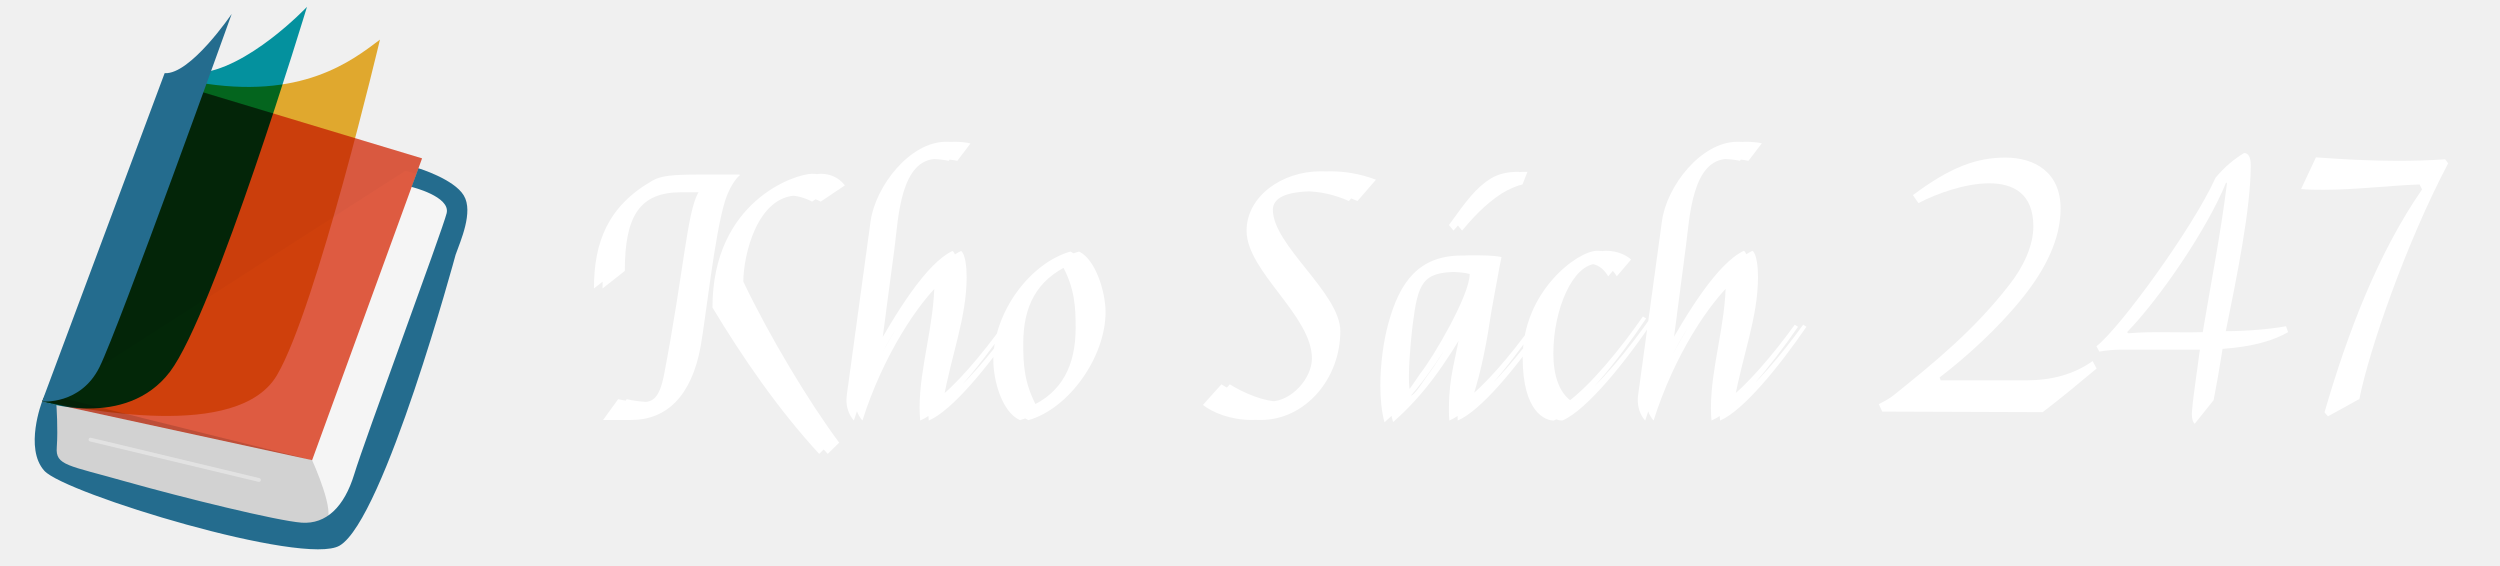
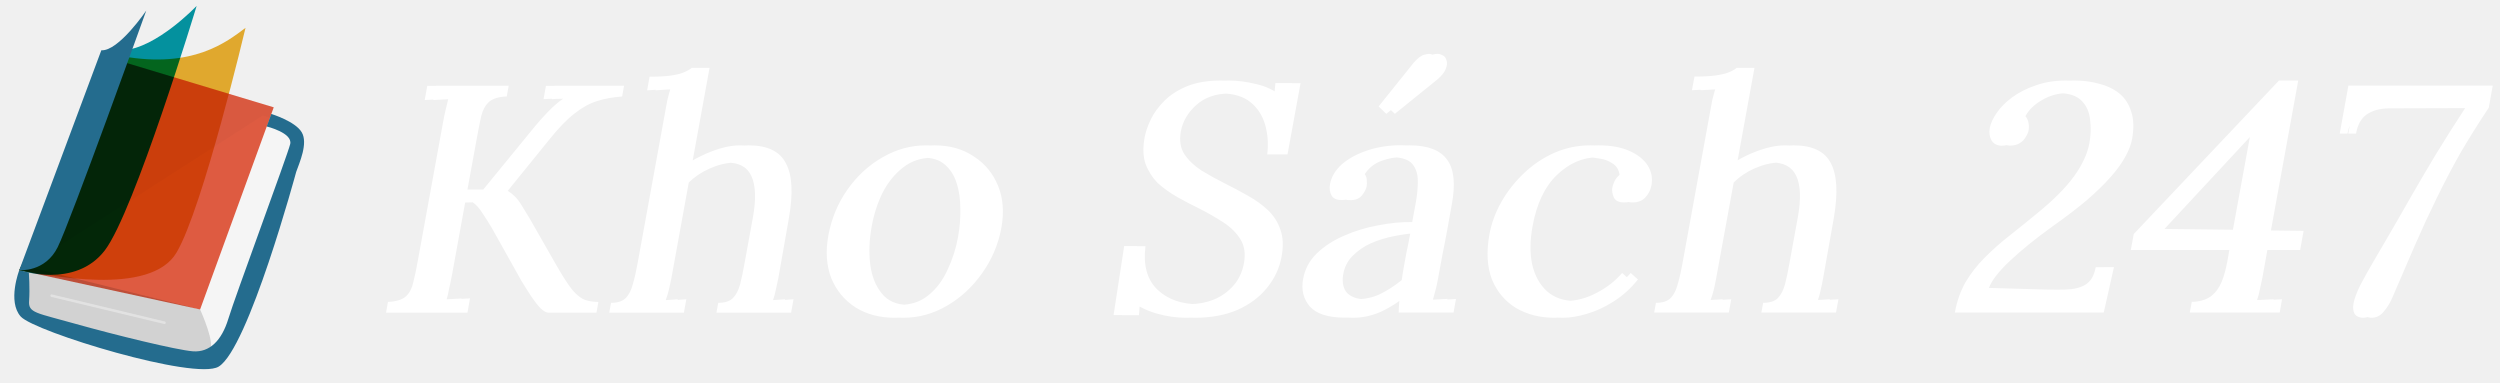
- <svg xmlns="http://www.w3.org/2000/svg" version="1.2" viewBox="0 0 1312 297" width="1312" height="297">
+ <svg xmlns="http://www.w3.org/2000/svg" version="1.2" viewBox="0 0 1959 300" width="1959" height="300">
  <style>
		.s0 { fill: #f5f5f5 } 
		.s1 { opacity: .6;fill: #bababa } 
		.s2 { fill: #246c8e } 
		.s3 { mix-blend-mode: multiply;fill: #e75f44 } 
		.s4 { fill: none;stroke: #e2e2e2;stroke-linecap: round;stroke-miterlimit:10;stroke-width: 2 } 
		.s5 { mix-blend-mode: multiply;fill: #eeb331 } 
		.s6 { mix-blend-mode: multiply;fill: #049aa8 } 
		.s7 { fill: #ffffff } 
	</style>
  <g id="BACKGROUND">
    <g id="&lt;Group&gt;">
      <g id="&lt;Group&gt;">
        <g id="&lt;Group&gt;">
-           <path id="&lt;Path&gt;" class="s0" d="m149.8 281.1c-10.2-1.5-23.9-5.1-42.6-11.9-33.7-12.3-54.4-15.9-66.4-19.3-7.5-2.1-11.6-4.2-13.3-8.4q-0.3-0.6-0.5-1.4c-3.2-12.4 0.2-31.4 0.2-31.4l26.8-17.1 158.7-101.9c21.3 5 31.6 12.5 24.9 31.2-6.6 18.8-46.9 137.9-55 149.1-5.4 7.5-11.9 14-32.8 11.1z" />
+           <path id="&lt;Path&gt;" class="s0" d="m142.8 282.1c-10.2-1.5-23.9-5.1-42.6-11.9-33.7-12.3-54.4-15.9-66.4-19.3-7.5-2.1-11.6-4.2-13.3-8.4q-0.3-0.6-0.5-1.4c-3.2-12.4 0.2-31.4 0.2-31.4l26.8-17.1 158.7-101.9c21.3 5 31.6 12.5 24.9 31.2-6.6 18.8-46.9 137.9-55 149.1-5.4 7.5-11.9 14-32.8 11.1z" />
        </g>
-         <path id="&lt;Path&gt;" class="s1" d="m170.8 273.9c-3.1 1.9-11.1 5.2-21 7.2-10.2-1.5-23.9-5.1-42.6-11.9-33.7-12.3-54.4-15.9-66.4-19.3-4.3-2.9-9.1-5.8-13.3-8.4q-0.3-0.6-0.5-1.4c-3.2-12.4 0.2-31.4 0.2-31.4l7.5 0.7 129.1 32.1c0 0 13.1 28.7 7 32.4z" />
+         <path id="&lt;Path&gt;" class="s1" d="m163.8 274.9c-3.1 1.9-11.1 5.2-21 7.2-10.2-1.5-23.9-5.1-42.6-11.9-33.7-12.3-54.4-15.9-66.4-19.3-4.3-2.9-9.1-5.8-13.3-8.4q-0.3-0.6-0.5-1.4c-3.2-12.4 0.2-31.4 0.2-31.4l7.5 0.7 129.1 32.1c0 0 13.1 28.7 7 32.4z" />
        <g id="&lt;Group&gt;">
-           <path id="&lt;Path&gt;" class="s2" d="m239.1 133.7c0 0-37.5 138.7-60.8 152.6-18.4 11.1-144.2-27.3-155-39.2-10.7-11.8-1.2-36.4-1.2-36.4l7.5 1.9c0 0 0.9 12.3 0.2 22.1-0.8 9.7 5.9 9.4 36.5 18.1 30.6 8.6 79 20.5 92 21.5 13 0.9 22.4-8.4 27.6-25.4 5.1-17 46.4-128.3 48.5-137 2.1-8.8-18.4-13.8-18.4-13.8l3.6-9.8c0 0 18.7 5.7 23.8 14.3 5.2 8.6-1.8 24-4.3 31.1z" />
+           <path id="&lt;Path&gt;" class="s2" d="m232.1 134.7c0 0-37.5 138.7-60.8 152.6-18.4 11.1-144.2-27.3-155-39.2-10.7-11.8-1.2-36.4-1.2-36.4l7.5 1.9c0 0 0.9 12.3 0.2 22.1-0.8 9.7 5.9 9.4 36.5 18.1 30.6 8.6 79 20.5 92 21.5 13 0.9 22.4-8.4 27.6-25.4 5.1-17 46.4-128.3 48.5-137 2.1-8.8-18.4-13.8-18.4-13.8l3.6-9.8c0 0 18.7 5.7 23.8 14.3 5.2 8.6-1.8 24-4.3 31.1z" />
        </g>
        <g id="&lt;Group&gt;">
-           <path id="&lt;Path&gt;" class="s3" d="m101.8 47l119.7 36.1-57.7 158.4-141.7-30.8z" />
+           <path id="&lt;Path&gt;" class="s3" d="m94.8 48l119.7 36.1-57.7 158.4-141.7-30.8z" />
        </g>
        <g id="&lt;Group&gt;">
-           <path id="&lt;Path&gt;" fill-rule="evenodd" class="s4" d="m47.5 230.7l88.4 21.2" />
+           <path id="&lt;Path&gt;" fill-rule="evenodd" class="s4" d="m40.5 231.7l88.4 21.2" />
        </g>
        <g id="&lt;Group&gt;">
-           <path id="&lt;Path&gt;" class="s5" d="m103.1 43.1c55.1 9.8 81.7-11.3 96.3-22.3 0 0-33.4 141-54 176-20.5 35.1-102.2 17.5-123.3 13.9z" />
+           <path id="&lt;Path&gt;" class="s5" d="m96.1 44.1c55.1 9.8 81.7-11.3 96.3-22.3 0 0-33.4 141-54 176-20.5 35.1-102.2 17.5-123.3 13.9z" />
        </g>
        <g id="&lt;Group&gt;">
-           <path id="&lt;Path&gt;" class="s6" d="m103.3 38.4c26.3-1.5 57.8-34.8 57.8-34.8 0 0-48.7 160.9-71.9 191.5-23.3 30.6-67.1 15.6-67.1 15.6z" />
+           <path id="&lt;Path&gt;" class="s6" d="m96.3 39.4c26.3-1.5 57.8-34.8 57.8-34.8 0 0-48.7 160.9-71.9 191.5-23.3 30.6-67.1 15.6-67.1 15.6z" />
        </g>
        <g id="&lt;Group&gt;">
-           <path id="&lt;Path&gt;" class="s2" d="m86.4 38.4c13.5 0.9 35.2-31.1 35.2-31.1 0 0-59.4 165.4-69.4 185.4-9.9 19.9-30.1 18-30.1 18z" />
+           <path id="&lt;Path&gt;" class="s2" d="m79.4 39.4c13.5 0.9 35.2-31.1 35.2-31.1 0 0-59.4 165.4-69.4 185.4-9.9 19.9-30.1 18-30.1 18z" />
        </g>
      </g>
+       <path id="Kho Sách 247" class="s7" aria-label="Kho Sách 247" d="m366.3 245h-57.1l1.5-8.4q9.7-0.5 14-4.3 4.3-4.1 5.8-10.9 1.8-7.1 3.4-16l19.9-109.7q1-5.1 2.1-9.7 1.1-4.8 2-8.6-4.6 0.3-9.2 0.5-4.6 0.3-9.2 0.5l2-11.2h57.1l-1.5 8.4q-9.4 0.3-14 4.3-4.3 4.1-6 11-1.5 6.8-3.2 16l-7.6 41.6h19.1l40.8-50q4.2-5.1 10.2-11.2 5.9-6.1 11.7-10.1-3.8 0.2-7.9 0.2-3.8 0-7.7 0.3l1.9-10.5h54.6l-1.5 8.4q-10.8 0.8-19.7 3.6-8.9 2.8-17.8 9.9-8.8 6.8-20 20.8l-32.1 39.6q6.6 4.3 10.1 10.2 3.5 5.6 7 11.4l21.6 37.8q7.3 12.7 12.3 18.8 5.3 5.9 9.8 7.4 4.8 1.5 10.2 1.5l-1.5 8.4h-31q-2.6 0-6.2-3.6-3.4-3.5-7.3-9.1-3.7-5.8-7.6-12.2l-23-41.1q-3.7-6.4-7.5-12-3.8-5.8-7.8-8.6l-12.5 0.3-10.2 56.1q-1.3 6.8-2.5 11.9-0.8 4.8-1.9 8.1 4.6-0.2 9.2-0.5 4.6-0.2 9.2-0.5zm-6.7 0h-57.1l1.5-8.4q9.8-0.5 14-4.3 4.3-4 5.8-10.9 1.8-7.1 3.4-16l20-109.7q0.9-5.1 2-9.6 1.1-4.9 2.1-8.7-4.6 0.3-9.3 0.5-4.6 0.3-9.2 0.5l2-11.1h57.2l-1.6 8.4q-9.4 0.2-13.9 4.3-4.3 4-6.1 10.9-1.5 6.8-3.2 16l-7.5 41.6h19l40.9-50q4.2-5.1 10.1-11.2 5.9-6.1 11.8-10.1-3.9 0.2-8 0.2-3.8 0-7.6 0.3l1.9-10.4h54.6l-1.6 8.4q-10.8 0.7-19.6 3.5-8.9 2.8-17.8 9.9-8.9 6.9-20.1 20.8l-32.1 39.6q6.6 4.4 10.1 10.2 3.6 5.6 7.1 11.4l21.5 37.9q7.4 12.7 12.4 18.8 5.2 5.8 9.8 7.3 4.8 1.5 10.1 1.5l-1.5 8.4h-31q-2.5 0-6.2-3.5-3.4-3.6-7.2-9.2-3.8-5.8-7.7-12.2l-23-41.1q-3.7-6.3-7.5-11.9-3.7-5.9-7.8-8.7l-12.5 0.3-10.2 56.1q-1.2 6.9-2.4 11.9-0.9 4.9-2 8.2 4.6-0.3 9.2-0.5 4.6-0.3 9.3-0.5zm208.5 0l1.4-7.7q7.9 0 11.6-3.8 3.8-4 5.6-10.9 1.8-7.1 3.4-16.2l6.5-35.6q4-21.8-1.1-32.8-4.9-10.9-19.9-10.6-9.5 0.2-19.4 4.6-9.7 4.3-16.5 11.1l-13.6 74.9q-1 5.1-2 9.2-0.9 3.8-2.5 8.1 4.2-0.2 8-0.2 4.1-0.3 8.2-0.6l-1.9 10.5h-51.8l1.4-7.7q7.8 0 11.6-3.8 3.8-4 5.5-10.9 2.1-7.1 3.7-16.2l21.9-120.2q0.7-4 1.4-7.6 0.9-3.8 2.4-8.9-4.7 0.3-9.3 0.5-4.3 0.3-9 0.6l2-10.7q11.2 0 17.4-1 6.6-1 9.9-2.6 3.6-1.5 5.7-3.3h7.3l-14.1 77.5q6.5-4.8 14-8.4 7.8-3.8 15.6-6.1 8-2.3 15.1-2.3 22.1 0 29.2 14 7.5 13.7 2.4 42.9l-8.3 47.2q-1 5.1-2 9.2-0.7 3.8-2.2 8.1 4.1-0.2 7.9-0.2 4.1-0.3 8.2-0.6l-1.9 10.5zm-6.7 0l1.4-7.7q7.9 0 11.6-3.8 3.8-4 5.6-10.9 1.8-7.1 3.4-16.2l6.5-35.6q4-21.8-1.1-32.8-4.9-10.9-19.9-10.6-9.5 0.2-19.4 4.6-9.7 4.3-16.5 11.1l-13.6 74.9q-1 5.1-2 9.2-0.9 3.8-2.5 8.1 4.2-0.2 8-0.2 4.1-0.3 8.2-0.6l-1.9 10.5h-51.8l1.4-7.7q7.8 0 11.6-3.8 3.8-4 5.5-10.9 2.1-7.1 3.7-16.2l21.9-120.2q0.7-4 1.4-7.6 0.9-3.8 2.4-8.9-4.6 0.3-9.3 0.5-4.3 0.3-8.9 0.6l1.9-10.7q11.2 0 17.4-1 6.6-1 9.9-2.6 3.6-1.5 5.7-3.3h7.3l-14 77.5q6.4-4.8 13.9-8.4 7.8-3.8 15.6-6.1 8-2.3 15.2-2.3 22 0 29.2 14 7.4 13.7 2.3 42.9l-8.3 47.2q-1 5.1-2 9.2-0.7 3.8-2.2 8.1 4.1-0.2 7.9-0.2 4.1-0.3 8.2-0.6l-1.9 10.5zm146.4 4q-17.8 0-30.7-8.1-13-8.4-19-22.9-5.7-14.7-2.3-33.5 3.7-20 15-36 11.3-16 27.4-25.2 16.2-9.4 34.2-9.4 17.8 0 30.7 8.7 12.9 8.3 18.9 22.8 6 14.5 2.7 33-3.6 19.6-15.2 35.8-11.3 16-27.5 25.4-16.1 9.4-34.2 9.4zm3.9-10.1q13.5 0 22.7-7.7 9.3-7.6 14.8-19.8 5.8-12.2 8.2-25.6 2.1-11.4 1.8-22.4 0-11.1-3-20-2.9-9.2-9.3-14.5-6.1-5.3-16.3-5.3-13.2 0-22.9 7.6-9.8 7.6-16.1 19.8-6 12.2-8.5 26.2-2.9 15.7-1.2 29.9 1.8 14 9.1 22.9 7.2 8.9 20.7 8.9zm-10.6 10.1q-17.7 0-30.7-8.1-13-8.4-19-22.9-5.7-14.7-2.3-33.5 3.7-20 15-36 11.3-16 27.4-25.2 16.2-9.4 34.2-9.4 17.8 0 30.7 8.7 12.9 8.3 18.9 22.8 6 14.5 2.7 33-3.6 19.6-15.2 35.8-11.3 16-27.5 25.4-16.1 9.4-34.2 9.4zm3.9-10.1q13.5 0 22.7-7.7 9.3-7.6 14.8-19.8 5.8-12.2 8.2-25.6 2.1-11.4 1.8-22.4 0-11.1-2.9-20-3-9.2-9.3-14.5-6.2-5.3-16.3-5.3-13.3 0-23 7.6-9.8 7.6-16.1 19.8-6 12.2-8.5 26.2-2.9 15.7-1.2 29.9 1.8 14 9.1 22.9 7.2 8.9 20.7 8.9zm303.9-117.9h-9.1q1.4-12.2-1.7-23.1-3.1-10.9-11.5-17.7-8.4-6.9-23.3-6.9-15.8 0-25.8 8.9-10 8.9-12.2 20.8-1.9 10.7 2.9 18 4.8 7.1 13.4 12.7 8.9 5.4 18.9 10.4 8.9 4.4 17.6 9.4 8.8 4.9 15.5 11.2 6.7 6.4 9.7 15.2 3.2 8.7 1 20.9-2.5 13.9-11.6 24.9-8.9 10.9-23.2 17.2-14.3 6.1-33.4 6.1-11.4 0-23-3.3-11.6-3.3-19.8-9.6l-0.8 10.9h-13.2l8.4-54.1h9.9q-2.8 22.3 9.3 34 12.1 11.5 32.2 11.5 9.9 0 18.9-3.6 9.1-3.8 15.2-10.9 6.4-7.1 8.2-17.3 2.1-11.4-2.6-19-4.7-7.7-13.4-13.2-8.6-5.6-18.6-10.7-8.9-4.3-17.4-9.1-8.5-4.9-15.3-11-6.4-6.3-9.7-14.9-3-8.7-0.8-20.9 1.2-6.6 4.9-14.2 3.7-7.6 10.5-14.5 7.2-7.1 17.9-11.4 10.9-4.6 26.4-4.6 9.7 0 21.1 2.8 11.7 2.6 20.8 10.2l0.9-10.9h13zm-6.7 0h-9.2q1.5-12.2-1.6-23.1-3.1-11-11.5-17.8-8.4-6.9-23.4-6.9-15.7 0-25.7 8.9-10 8.9-12.2 20.8-1.9 10.7 2.8 18.1 4.8 7.1 13.5 12.7 8.9 5.3 18.9 10.4 8.9 4.3 17.6 9.4 8.8 4.8 15.5 11.1 6.7 6.4 9.6 15.3 3.3 8.6 1.1 20.8-2.6 14-11.7 24.9-8.8 10.9-23.2 17.3-14.3 6.1-33.3 6.1-11.4 0-23-3.3-11.6-3.4-19.9-9.7l-0.7 10.9h-13.2l8.3-54.1h9.9q-2.8 22.4 9.3 34.1 12.2 11.4 32.2 11.4 9.9 0 19-3.6 9-3.8 15.2-10.9 6.3-7.1 8.2-17.3 2.1-11.4-2.7-19-4.7-7.6-13.3-13.2-8.6-5.6-18.6-10.7-8.9-4.3-17.4-9.1-8.5-4.8-15.3-10.9-6.4-6.4-9.7-15-3-8.6-0.8-20.8 1.2-6.6 4.9-14.3 3.7-7.6 10.5-14.4 7.1-7.1 17.8-11.5 11-4.5 26.5-4.5 9.6 0 21.1 2.8 11.7 2.5 20.7 10.1l1-10.9h12.9zm136.8 123.9h-36.3q0-4.3 0.4-7.6 0.3-3.3 0.5-6.9-10.3 8.7-21.3 13.8-10.8 4.8-22 4.8-19.3 0-27.1-8.6-7.8-8.9-5.5-21.6 2.1-11.7 10.8-20.1 8.9-8.6 21.3-14 12.7-5.5 26.6-8.1 14.3-2.8 26.9-2.5l2.9-15.8q1.6-8.9 1.5-16.7-0.1-7.9-4.3-13-4.1-5.1-15.2-5.3-7.4-0.3-15.8 2.8-8.2 3-13 10.4 1.6 2 1.6 4.8 0.3 2.6-0.1 4.8-0.6 3.1-3.8 7.2-3.3 3.8-9.6 3.5-5.3 0-7.4-3.5-2.1-3.9-1.2-8.9 1.5-8.7 9.1-15.5 7.9-6.9 20.1-10.9 12.1-4.1 26.6-4.1 21.3 0 29.4 11.4 8.1 11.2 3.4 35.6-1.7 9.4-3.4 19-1.7 9.4-3.7 19.1-1.8 9.4-3.5 19-0.7 4.1-1.7 8.1-1 4.1-2.5 9.2 4.7-0.3 9-0.5 4.6-0.3 9.2-0.5zm-27.2-62.3q-8.7 0.3-18.7 2.3-9.7 1.8-18.6 5.6-8.5 3.8-14.8 10.2-5.9 6.1-7.3 15-1.2 9.4 3.5 14.2 5.1 4.5 12.9 4.5 10.4 0 18.7-3.8 8.7-4 17.6-11.1 0.2-2.8 0.8-6.1 0.6-3.3 1.3-6.9 0.2-1.3 1.5-8.1 1.5-6.9 3.1-15.8zm14.5-120.3l-33.3 26.9-6.1-5.8 27.6-34.3q4.8-5.6 8.5-6.4 3.8-1 6.1 0 2.4 1 2.8 1.6 0.9 0.7 1.7 3.3 0.8 2.5-0.7 6.3-1.1 3.6-6.6 8.4zm6.1 182.6h-36.4q0.1-4.4 0.4-7.7 0.4-3.3 0.5-6.8-10.2 8.6-21.3 13.7-10.8 4.8-21.9 4.8-19.3 0-27.2-8.6-7.7-8.9-5.4-21.6 2.1-11.7 10.7-20.1 9-8.6 21.4-13.9 12.7-5.6 26.6-8.1 14.2-2.8 26.8-2.6l2.9-15.7q1.6-8.9 1.5-16.8-0.1-7.9-4.2-12.9-4.2-5.1-15.3-5.4-7.3-0.2-15.7 2.8-8.2 3.1-13.1 10.4 1.7 2.1 1.7 4.9 0.3 2.5-0.2 4.8-0.5 3-3.8 7.1-3.2 3.8-9.5 3.5-5.4 0-7.5-3.5-2.1-3.8-1.2-8.9 1.6-8.6 9.2-15.5 7.8-6.8 20-10.9 12.2-4.1 26.6-4.1 21.4 0 29.5 11.5 8.1 11.1 3.4 35.5-1.7 9.4-3.5 19.1-1.7 9.3-3.7 19-1.7 9.4-3.5 19-0.7 4.1-1.7 8.2-1 4-2.4 9.1 4.6-0.2 9-0.5 4.6-0.3 9.2-0.5zm-27.3-62.2q-8.7 0.2-18.7 2.3-9.7 1.7-18.5 5.6-8.6 3.8-14.8 10.1-6 6.1-7.3 15-1.2 9.4 3.5 14.2 5 4.6 12.9 4.6 10.4 0 18.7-3.8 8.6-4.1 17.5-11.2 0.3-2.8 0.9-6.1 0.6-3.3 1.2-6.8 0.3-1.3 1.5-8.2 1.5-6.8 3.1-15.7zm14.6-120.4l-33.4 26.9-6-5.8 27.5-34.3q4.9-5.6 8.6-6.3 3.7-1.1 6.1 0 2.3 1 2.7 1.5 0.9 0.7 1.7 3.3 0.8 2.5-0.6 6.3-1.2 3.6-6.6 8.4zm105 186.7q-17 0-30.1-7.7-12.8-7.8-18.8-22.3-5.7-14.7-2-35.3 2.4-13.2 9.5-25.7 7.1-12.4 17.6-22.3 10.7-10.2 23.9-16 13.3-5.8 28-5.8 14.2 0 23.9 4.3 9.8 4.3 14.4 11.4 4.5 7.1 3 15.5-1 5.6-4.8 9.6-3.7 3.9-9.6 3.9-6.4 0.2-8.4-3.9-1.8-4.3-1.2-7.6 0.5-2.5 1.7-5 1.3-2.8 4-5.1-0.9-6.1-5.5-8.9-4.5-3.1-10-3.8-5.1-1-8.7-1-17.2 0-31.7 13.9-14.2 13.7-19 40.1-3.1 17.1-0.2 30.3 3.2 13.2 11.7 20.8 8.6 7.4 21.5 7.4 12 0 24.1-6.4 12-6.3 19.8-15.5l5.7 5.1q-8.6 10.7-19.2 17.3-10.3 6.6-20.8 9.6-10.2 3.1-18.8 3.1zm-6.7 0q-17 0-30.1-7.7-12.8-7.8-18.8-22.3-5.7-14.7-2-35.3 2.4-13.2 9.5-25.7 7.1-12.4 17.6-22.3 10.7-10.2 23.9-16 13.3-5.8 28-5.8 14.2 0 23.9 4.3 9.9 4.3 14.4 11.4 4.5 7.1 3 15.5-1 5.6-4.8 9.6-3.7 3.9-9.6 3.9-6.4 0.2-8.4-3.9-1.8-4.3-1.2-7.6 0.5-2.5 1.7-5 1.3-2.8 4-5.1-0.9-6.1-5.5-8.9-4.5-3.1-10-3.8-5.1-1-8.7-1-17.2 0-31.7 13.9-14.2 13.7-19 40.1-3.1 17.1-0.2 30.3 3.2 13.2 11.7 20.8 8.6 7.4 21.6 7.4 11.9 0 24-6.4 12-6.3 19.8-15.5l5.7 5.1q-8.6 10.7-19.2 17.3-10.3 6.6-20.8 9.6-10.2 3.1-18.8 3.1zm168.9-4.1l1.4-7.6q7.9 0 11.6-3.8 3.8-4.1 5.6-11 1.8-7.1 3.4-16.2l6.5-35.6q4-21.8-1.1-32.7-4.9-10.9-19.9-10.7-9.5 0.3-19.4 4.6-9.7 4.3-16.5 11.2l-13.7 74.9q-0.9 5.1-1.9 9.1-0.9 3.8-2.5 8.1 4.1-0.2 8-0.2 4.1-0.3 8.2-0.5l-1.9 10.4h-51.8l1.4-7.6q7.8 0 11.6-3.8 3.8-4.1 5.5-11 2.1-7.1 3.7-16.2l21.9-120.1q0.7-4.1 1.4-7.6 0.9-3.8 2.4-8.9-4.7 0.2-9.3 0.5-4.3 0.2-9 0.5l2-10.7q11.2 0 17.4-1 6.6-1 9.9-2.5 3.6-1.5 5.7-3.3h7.3l-14.1 77.4q6.5-4.8 14-8.4 7.8-3.8 15.6-6 8-2.3 15.1-2.3 22.1 0 29.2 13.9 7.4 13.7 2.4 42.9l-8.4 47.3q-0.9 5.1-1.9 9.1-0.7 3.8-2.2 8.1 4.1-0.2 7.9-0.2 4.1-0.3 8.2-0.5l-1.9 10.4zm-6.7 0l1.4-7.6q7.9 0 11.6-3.8 3.8-4.1 5.6-11 1.8-7.1 3.4-16.2l6.5-35.6q4-21.8-1.1-32.7-4.9-10.9-19.9-10.7-9.5 0.3-19.4 4.6-9.7 4.3-16.5 11.2l-13.6 74.9q-1 5.1-2 9.1-0.9 3.8-2.5 8.1 4.2-0.2 8-0.2 4.1-0.3 8.2-0.5l-1.9 10.4h-51.8l1.4-7.6q7.8 0 11.6-3.8 3.8-4.1 5.5-11 2.1-7.1 3.7-16.2l21.9-120.1q0.7-4.1 1.4-7.6 0.9-3.8 2.4-8.9-4.7 0.2-9.3 0.5-4.3 0.2-9 0.5l2-10.7q11.2 0 17.4-1 6.6-1 9.9-2.5 3.6-1.5 5.7-3.3h7.3l-14.1 77.4q6.5-4.8 14-8.4 7.8-3.8 15.6-6 8-2.3 15.1-2.3 22.1 0 29.2 13.9 7.5 13.7 2.4 42.9l-8.3 47.3q-1 5.1-2 9.1-0.7 3.8-2.2 8.1 4.1-0.2 7.9-0.2 4.1-0.3 8.2-0.5l-1.9 10.4zm268.3 0h-110q2.5-13.5 8.4-23.9 6.2-10.4 14.9-19 8.8-8.9 19.1-17 10.7-8.4 21.7-17.6 19.4-15.7 29.2-29.2 9.8-13.4 12.1-25.9 1.8-9.6 0.6-18.5-0.9-9.1-6.7-15-5.8-5.8-18-5.8-10.4 0-19.5 5.3-9 5.1-13.2 12.7 2.1 2.6 2.5 5.6 0.5 2.8 0 5.6-0.4 2.3-2.2 5.1-1.5 2.8-4.6 4.8-3.2 2-7.8 2-5.5-0.2-7.8-4.3-2.3-4.1-1.3-9.6 1-5.4 5.4-11.7 4.5-6.6 12.1-12.2 7.9-5.9 18.5-9.4 10.6-3.8 23.8-3.8 10.2 0 19.1 2.5 9.2 2.3 15.9 7.6 6.6 5.4 9.3 14.3 3 8.6 0.7 21.5-1.2 6.4-5.3 13.8-3.9 7.3-11.6 16-7.3 8.3-18.5 18-11.1 9.4-26.8 20.5-19.9 14.3-33.4 27-13.2 12.4-16.6 21.3l44.8 1.3q12.4 0.2 21.8 0 9.7-0.3 15.7-3.8 6.3-3.9 8.1-13.8h7.6zm-6.7 0h-110q2.5-13.4 8.4-23.8 6.2-10.4 14.9-19.1 8.8-8.9 19.1-17 10.7-8.4 21.7-17.5 19.4-15.7 29.2-29.2 9.8-13.5 12.1-25.9 1.8-9.7 0.6-18.5-0.9-9.2-6.7-15-5.8-5.9-18-5.9-10.4 0-19.5 5.4-9 5-13.2 12.7 2.1 2.5 2.5 5.5 0.5 2.8 0 5.6-0.4 2.3-2.2 5.1-1.5 2.8-4.6 4.8-3.2 2.1-7.8 2.1-5.5-0.3-7.8-4.3-2.3-4.1-1.3-9.7 1-5.3 5.4-11.7 4.5-6.6 12.1-12.2 7.9-5.8 18.5-9.4 10.6-3.8 23.8-3.8 10.2 0 19.1 2.6 9.2 2.3 15.9 7.6 6.6 5.3 9.3 14.2 3 8.6 0.7 21.6-1.2 6.3-5.3 13.7-3.9 7.4-11.6 16-7.3 8.4-18.5 18-11.1 9.4-26.8 20.6-19.9 14.2-33.4 26.9-13.2 12.5-16.6 21.3l44.8 1.3q12.4 0.3 21.8 0 9.7-0.2 15.7-3.8 6.3-3.8 8.1-13.7h7.6zm134.9-49l-3.8 21.3q-1 5.1-2.1 9.7-0.8 4.5-2.2 8.3 5.1-0.2 9.9-0.2 4.9-0.3 9.7-0.5l-1.8 10.4h-63.8l1.5-8.4h1.8q8.8-0.7 13.8-4.8 5.1-4.1 7.9-10.9 2.7-6.9 4.5-16.3l1.5-8.6h-77.2l2.3-12.5 113.8-120.3h8.4l-21.4 117.5 25.6 0.3-2.7 15zm-5.5-96.8h-0.5l-74.6 80.3 60.3 0.7zm-1.2 96.8l-3.8 21.3q-1 5.1-2 9.7-0.9 4.5-2.3 8.3 5.1-0.2 9.9-0.2 4.9-0.3 9.8-0.5l-1.9 10.4h-63.8l1.6-8.4h1.7q8.8-0.7 13.9-4.8 5-4.1 7.8-10.9 2.8-6.9 4.5-16.3l1.5-8.6h-77.2l2.3-12.5 113.8-120.3h8.4l-21.4 117.6 25.6 0.2-2.7 15zm-5.5-96.8h-0.5l-74.5 80.3 60.2 0.7zm93.2 149.9q-4.7-0.5-6.2-3.6-1.4-3-0.6-7.6 1-5.6 5.4-14.5 4.7-8.9 10.5-18.8 6-10.1 10.8-18.5 7-11.9 16.7-29 9.7-17 21-35.8 11.6-19 23.1-36.5l-67.1 0.2q-10.2 0.3-16.8 4.8-6.5 4.6-8.3 15h-6.1l6.8-37.6h106.4l-3.1 17.3q-12.7 19.1-22.7 36.3-9.7 17.3-18.2 34.8-8.5 17.3-16.8 36.3-8.3 19.1-18 41.7-2.6 6.1-6.8 10.9-3.9 4.8-10 4.6zm-6.7 0q-4.7-0.5-6.2-3.6-1.4-3-0.6-7.6 1-5.6 5.4-14.5 4.7-8.9 10.5-18.8 6-10.1 10.8-18.5 7-11.9 16.7-29 9.7-17 21-35.8 11.6-19 23.1-36.5l-67.1 0.2q-10.2 0.3-16.8 4.8-6.4 4.6-8.3 15h-6.1l6.8-37.6h106.4l-3.1 17.3q-12.7 19.1-22.6 36.3-9.8 17.3-18.3 34.8-8.5 17.3-16.8 36.3-8.3 19.1-18 41.7-2.6 6.1-6.8 10.9-3.9 4.8-10 4.6z" />
    </g>
-     <path id="Kho Sách" class="s7" aria-label="Kho Sách" d="m372.1 91.6c-14.8 0-20.7 0.6-25.1 3.2-23.5 13.4-30.8 32.3-30.8 56.6l11.7-9.2c0-29.2 8-41.3 29.6-41.3h13.6c-6 9.7-7.8 42.3-18.2 96.2-2.4 12-5.9 13.9-11 13.9-4.6 0-9.6-0.7-13-1.5l-7.9 10.9h10.3c18.4 0 31.6-12.4 36.4-38.6 2.7-15.1 7.3-58.3 12.7-76 2.1-6.9 5.8-12.4 7.8-13.7l-0.1-0.5zm6.3 69.8c15.8 26.2 34.3 53.2 56 76.8l6-5.9c-16-21.5-36.6-55.8-50.3-84.5 0-13.8 7.3-45.2 28.5-45.2 3.8 0 7.8 1 12.1 3.2l12.7-8.5c-3.2-4.2-7.8-6.1-12.7-6.1-8.8 0-52.3 14.3-52.3 70.2zm-10.8-69.8c-14.8 0-20.7 0.6-25.2 3.2-23.4 13.4-30.7 32.3-30.7 56.6l11.7-9.2c0-29.2 8-41.3 29.6-41.3h13.6c-6 9.7-7.8 42.3-18.2 96.2-2.4 12-6 13.9-11 13.9-4.6 0-9.6-0.7-13-1.5l-7.9 10.9h10.3c18.4 0 31.6-12.4 36.4-38.6 2.7-15.1 7.3-58.3 12.7-76 2.1-6.9 5.8-12.4 7.8-13.7l-0.1-0.5zm6.3 69.8c15.8 26.2 34.3 53.2 56 76.8l6-5.9c-16-21.5-36.6-55.8-50.3-84.5 0-13.8 7.3-45.2 28.5-45.2 3.8 0 7.8 1 12.1 3.2l12.7-8.5c-3.2-4.2-7.8-6.1-12.7-6.1-8.8 0-52.3 14.3-52.3 70.2zm127.1-87c-19 0-37 23.3-39.6 41.6l-12.4 90.6c-0.2 1-0.3 2.2-0.3 3.2 0 3.9 1.2 7.8 3.9 10.9 10.9-34.3 29.4-62 42.3-73.6 0 23.6-7.8 45.2-7.8 67.1 0 2.3 0.1 4.5 0.3 6.5 12.1-5.1 30.8-27.9 45.4-49.1l-1.7-1.2c-11.2 15.6-25.3 32.3-35.7 39.8l-0.3-0.4c4-22.9 12.2-43.1 12.2-64.4 0-5.2-0.7-12-2.9-13.7-13.8 6.4-29.6 32.1-42.5 55.4l7.7-58.2c1.8-14.1 3-45.5 22.1-45.5 5.1 0 8.3 0.5 10.7 1l6.9-9.1c-2-0.6-5.6-0.9-8.3-0.9zm-4.5 0c-19 0-37 23.3-39.6 41.6l-12.4 90.6c-0.1 1-0.3 2.2-0.3 3.2 0 3.9 1.2 7.8 3.9 10.9 10.9-34.3 29.4-62 42.3-73.6 0 23.6-7.8 45.2-7.8 67.1 0 2.3 0.2 4.5 0.3 6.5 12.1-5.1 30.8-27.9 45.4-49.1l-1.7-1.2c-11.2 15.6-25.3 32.3-35.7 39.8l-0.3-0.4c4.1-22.9 12.2-43.1 12.2-64.4 0-5.2-0.7-12-2.9-13.7-13.7 6.4-29.5 32.1-42.5 55.4l7.7-58.2c1.9-14.1 3.1-45.5 22.1-45.5 5.1 0 8.3 0.5 10.7 1l7-9.1c-2.1-0.6-5.7-0.9-8.4-0.9zm69.8 57.6c-21.5 6.1-40.5 32.1-40.5 56.8 0 11.2 4.6 27.5 13.9 31.7 21.5-6.1 40.5-33.4 40.5-56.7 0-10.4-5.1-27.5-13.9-31.8zm-4.6 6.8c6.9 12.6 7.3 22.8 7.3 33.3 0 19.5-7.2 34.2-24.7 41.6-6.9-12.5-7.3-22.7-7.3-33.3 0-19.3 6.7-33.4 24.7-41.6zm0.1-6.8c-21.4 6.1-40.5 32.1-40.5 56.8 0 11.2 4.6 27.5 14 31.7 21.4-6.1 40.4-33.4 40.4-56.7 0-10.4-5.1-27.5-13.9-31.8zm-4.6 6.8c7 12.6 7.3 22.8 7.3 33.3 0 19.5-7.1 34.2-24.6 41.6-7-12.5-7.4-22.7-7.4-33.3 0-19.3 6.7-33.4 24.7-41.6zm140.4-48.9c-20.7 0-38.9 13.4-38.9 31.2 0 21.3 34.3 44.5 34.3 67 0 10.5-10.9 22.6-21.9 22.6-8 0-18.7-4.6-25.7-9l-9.7 10.8c5.3 4.1 14.7 7.9 25.9 7.9 23.4 0 41.8-21.6 41.8-46.6 0-20-35.4-45-35.4-63.7 0-6.1 6.7-9.7 21.6-9.7 7.7 0 15.6 1.9 22.8 5.1l9.7-11.2c-9.2-3.4-16.9-4.4-24.5-4.4zm-4.5 0c-20.7 0-38.9 13.4-38.9 31.2 0 21.3 34.3 44.5 34.3 67 0 10.5-10.8 22.6-21.9 22.6-8 0-18.7-4.6-25.6-9l-9.7 10.8c5.2 4.1 14.6 7.9 25.8 7.9 23.4 0 41.8-21.6 41.8-46.6 0-20-35.4-45-35.4-63.7 0-6.1 6.7-9.7 21.6-9.7 7.7 0 15.7 1.9 22.8 5.1l9.7-11.2c-9.2-3.4-16.8-4.4-24.5-4.4zm78.4 44.1c-22.4 0-32.4 14-38.4 35.4-2.5 9.2-4.2 21.6-4.2 32.9 0 7.2 0.6 14 2.2 19.2 17-14.9 27.7-31.2 39.9-51.8l0.5 0.4c-3.1 18.1-6.6 27.2-6.6 44.1 0 2.3 0 4.5 0.1 6.5 12.1-5.1 30.8-27.9 45.4-49.1l-1.7-1.2c-11.2 15.6-25.3 32.3-35.7 39.8l-0.5-0.4c5.3-16.1 8-31.9 10.2-46.5 0.9-5.3 2.6-14 4.3-23.5l1-4.9c-4.3-0.9-9.2-0.9-16.5-0.9zm-30.2 37.1c2.8-22.8 5.2-28.4 23.9-28.4 3.9 0 8.2 0.4 10.6 1 0 11.2-19.4 44-26 52.4-1.9 2.5-7.4 11.5-9.4 11.5-0.7-2-1-5.6-1-9.8 0-11.3 1.9-26.7 1.9-26.7zm60.3-80.9c-5-0.2-10 0.7-14.6 3.4-7.9 4.8-13.1 11.7-22.1 24.5l2.4 2.9c5.2-6.2 12-13.8 21-19.6 3.6-2.2 8.2-4.1 10.7-4.6zm-34.5 43.9c-22.5 0-32.5 13.9-38.4 35.3-2.6 9.2-4.3 21.6-4.3 33 0 7.1 0.7 13.9 2.2 19.2 17-15 27.7-31.3 40-51.8l0.5 0.3c-3.1 18.2-6.7 27.2-6.7 44.2 0 2.2 0 4.4 0.2 6.4 12.1-5.1 30.8-27.8 45.4-49.1l-1.7-1.2c-11.2 15.7-25.3 32.3-35.7 39.8l-0.5-0.3c5.3-16.2 8-32 10.2-46.6 0.8-5.3 2.5-13.9 4.2-23.5l1.1-4.9c-4.3-0.8-9.2-0.8-16.5-0.8zm-30.3 37c2.9-22.8 5.3-28.4 24-28.4 3.9 0 8.1 0.4 10.5 1.1 0 11.2-19.3 44-26 52.3-1.8 2.5-7.3 11.5-9.3 11.5-0.7-2-1-5.6-1-9.8 0-11.2 1.8-26.7 1.8-26.7zm60.3-80.9c-4.9-0.1-10 0.7-14.6 3.4-7.8 4.8-13 11.8-22.1 24.5l2.4 2.9c5.3-6.1 12.1-13.8 21.1-19.6 3.6-2.2 8.2-4 10.7-4.5zm45.6 41.4c-10.2 0-39.1 21.3-39.1 56.1 0 28.9 12.1 33 16.3 33 12.9-5.5 33.5-31.1 48.5-53.6l-1.7-1c-11.6 16.7-27.4 36.2-40.3 45.5-8.2-4.4-11.2-14.7-11.2-26.1 0-23.1 10.2-47.1 23.1-47.1 4.1 0 7.5 2.1 10.2 6.6l7.5-8.8c-2.4-2.2-7-4.6-13.3-4.6zm-4.5 0c-10.2 0-39.1 21.3-39.1 56.1 0 28.9 12.1 33 16.3 33 13-5.5 33.5-31.1 48.5-53.6l-1.7-1c-11.6 16.7-27.4 36.2-40.3 45.5-8.1-4.4-11.2-14.7-11.2-26.1 0-23.1 10.2-47.1 23.1-47.1 4.1 0 7.5 2.1 10.2 6.6l7.5-8.8c-2.4-2.2-7-4.6-13.3-4.6zm78.1-57.2c-19.1 0-37.1 23.2-39.6 41.6l-12.4 90.5c-0.2 1.1-0.4 2.3-0.4 3.3 0 3.9 1.2 7.8 3.9 10.9 10.9-34.4 29.4-62.1 42.4-73.6 0 23.6-7.9 45.2-7.9 67.1 0 2.2 0.2 4.4 0.4 6.5 12-5.1 30.7-27.9 45.3-49.2l-1.7-1.1c-11.2 15.6-25.3 32.2-35.6 39.7l-0.4-0.3c4.1-23 12.3-43.2 12.3-64.4 0-5.3-0.7-12.1-2.9-13.8-13.8 6.5-29.6 32.1-42.5 55.4l7.6-58.1c1.9-14.1 3.1-45.5 22.1-45.5 5.1 0 8.3 0.5 10.7 1l7-9.2c-2-0.5-5.6-0.8-8.3-0.8zm-4.5 0c-19 0-37.1 23.2-39.6 41.6l-12.4 90.5c-0.2 1.1-0.3 2.3-0.3 3.3 0 3.9 1.1 7.8 3.9 10.9 10.8-34.4 29.4-62.1 42.3-73.6 0 23.6-7.8 45.2-7.8 67.1 0 2.2 0.1 4.4 0.3 6.5 12.1-5.1 30.7-27.9 45.4-49.2l-1.7-1.1c-11.3 15.6-25.4 32.2-35.7 39.7l-0.4-0.3c4.1-23 12.3-43.2 12.3-64.4 0-5.3-0.7-12.1-2.9-13.8-13.8 6.5-29.6 32.1-42.5 55.4l7.7-58.1c1.8-14.1 3-45.5 22-45.5 5.1 0 8.4 0.5 10.7 1l7-9.2c-2-0.5-5.6-0.8-8.3-0.8z" />
-     <path id="2" class="s7" aria-label="2" d="m1052.5 82.7c-15.1 0-28.8 4.9-48.6 19.7l2.9 4.2c9.8-5.2 24.9-10.4 37.1-10.4 12.8 0 23.2 5.5 23.2 22.6 0 9.9-5 21.1-12.8 30.9-18.4 23.7-39.5 40.8-59.5 56.9-2.8 2.4-5.7 3.9-8.8 5.5l1.8 3.9 84.2 0.3c9.9-7.6 15.6-12.3 28.3-22.9l-2.1-3.9c-9.8 7-21.8 10.1-34.5 10.1h-45.2l-0.6-1.5c13.6-10.4 31-26 44-42.4 11.4-14.3 19.5-30.1 19.5-46.2 0-19.5-14.1-26.8-28.9-26.8z" />
-     <path id="47" class="s7" aria-label="47" d="m1156 174.3c-13.4 0.4-26.2-0.5-39.1 0.6l-0.6-0.6c17-17.5 42.1-54.1 52-78.6l0.4 0.6c-3.3 26.4-8.2 51.2-12.7 78zm21.7-94c-5.1 3.1-10.2 7.2-15 13-11.7 26.1-50.5 79.3-62.5 88.4l1.5 2.8c3.9-0.6 7.6-1 11.5-1 15 0 28.2 0 41.3 0-2.7 19.7-3.7 26.5-4.1 31.9-0.4 4.1 0.4 6.1 1.4 7l9.9-12.4c1.7-8.6 2.9-15.6 4.7-26.9 16.3-1.2 27-4.5 34.4-8.8l-1.1-3.1c-8.4 1.6-21.3 2.6-31.6 2.6 5.7-28.1 13.1-64.1 13.1-87.1 0-4.5-1.4-6.4-3.5-6.4zm80.6 4.1c-14.6 0-28.8-0.8-42.9-1.8l-7.8 16.6c3.9 0.4 7.8 0.4 11.7 0.4 17 0 33.9-2.2 50.5-2.8l1.3 2.6c-23 33.3-38.9 74.6-51.2 117l1.8 2.1 16.5-9.1c5.1-25.7 24.4-81.6 46.6-123.7l-1.6-2.1c-8.4 0.6-16.9 0.8-24.9 0.8z" />
  </g>
</svg>
